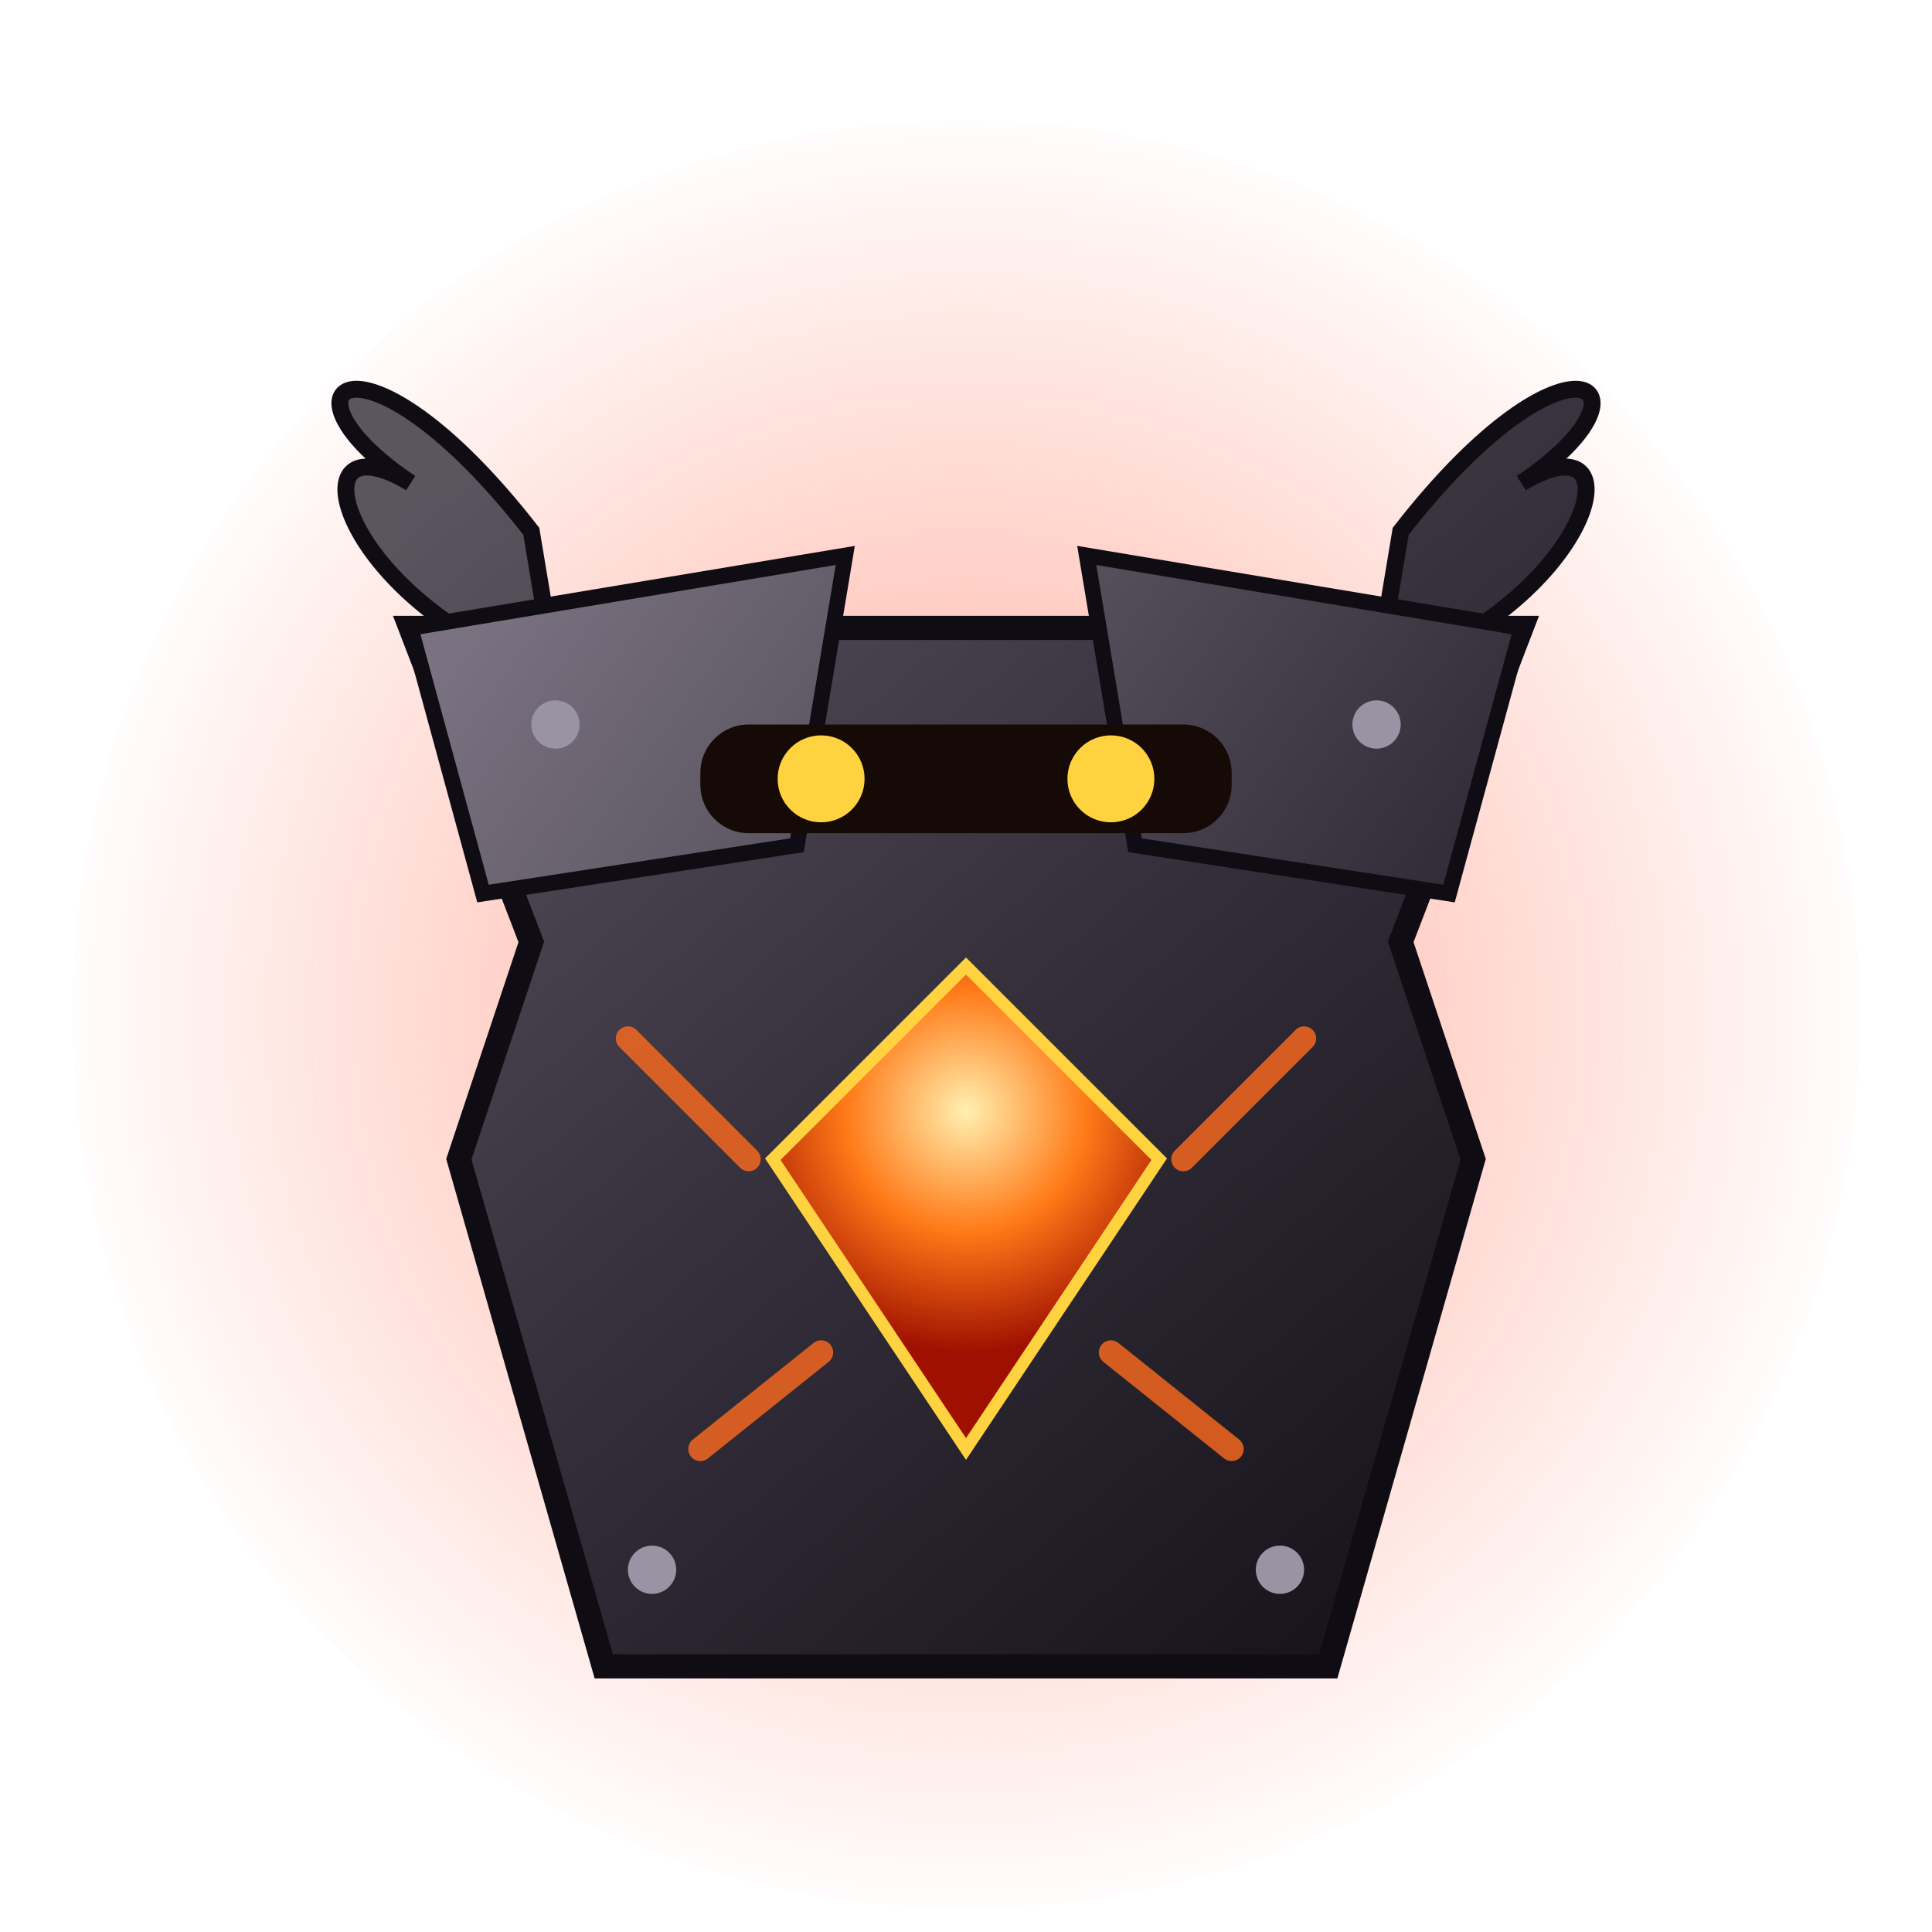
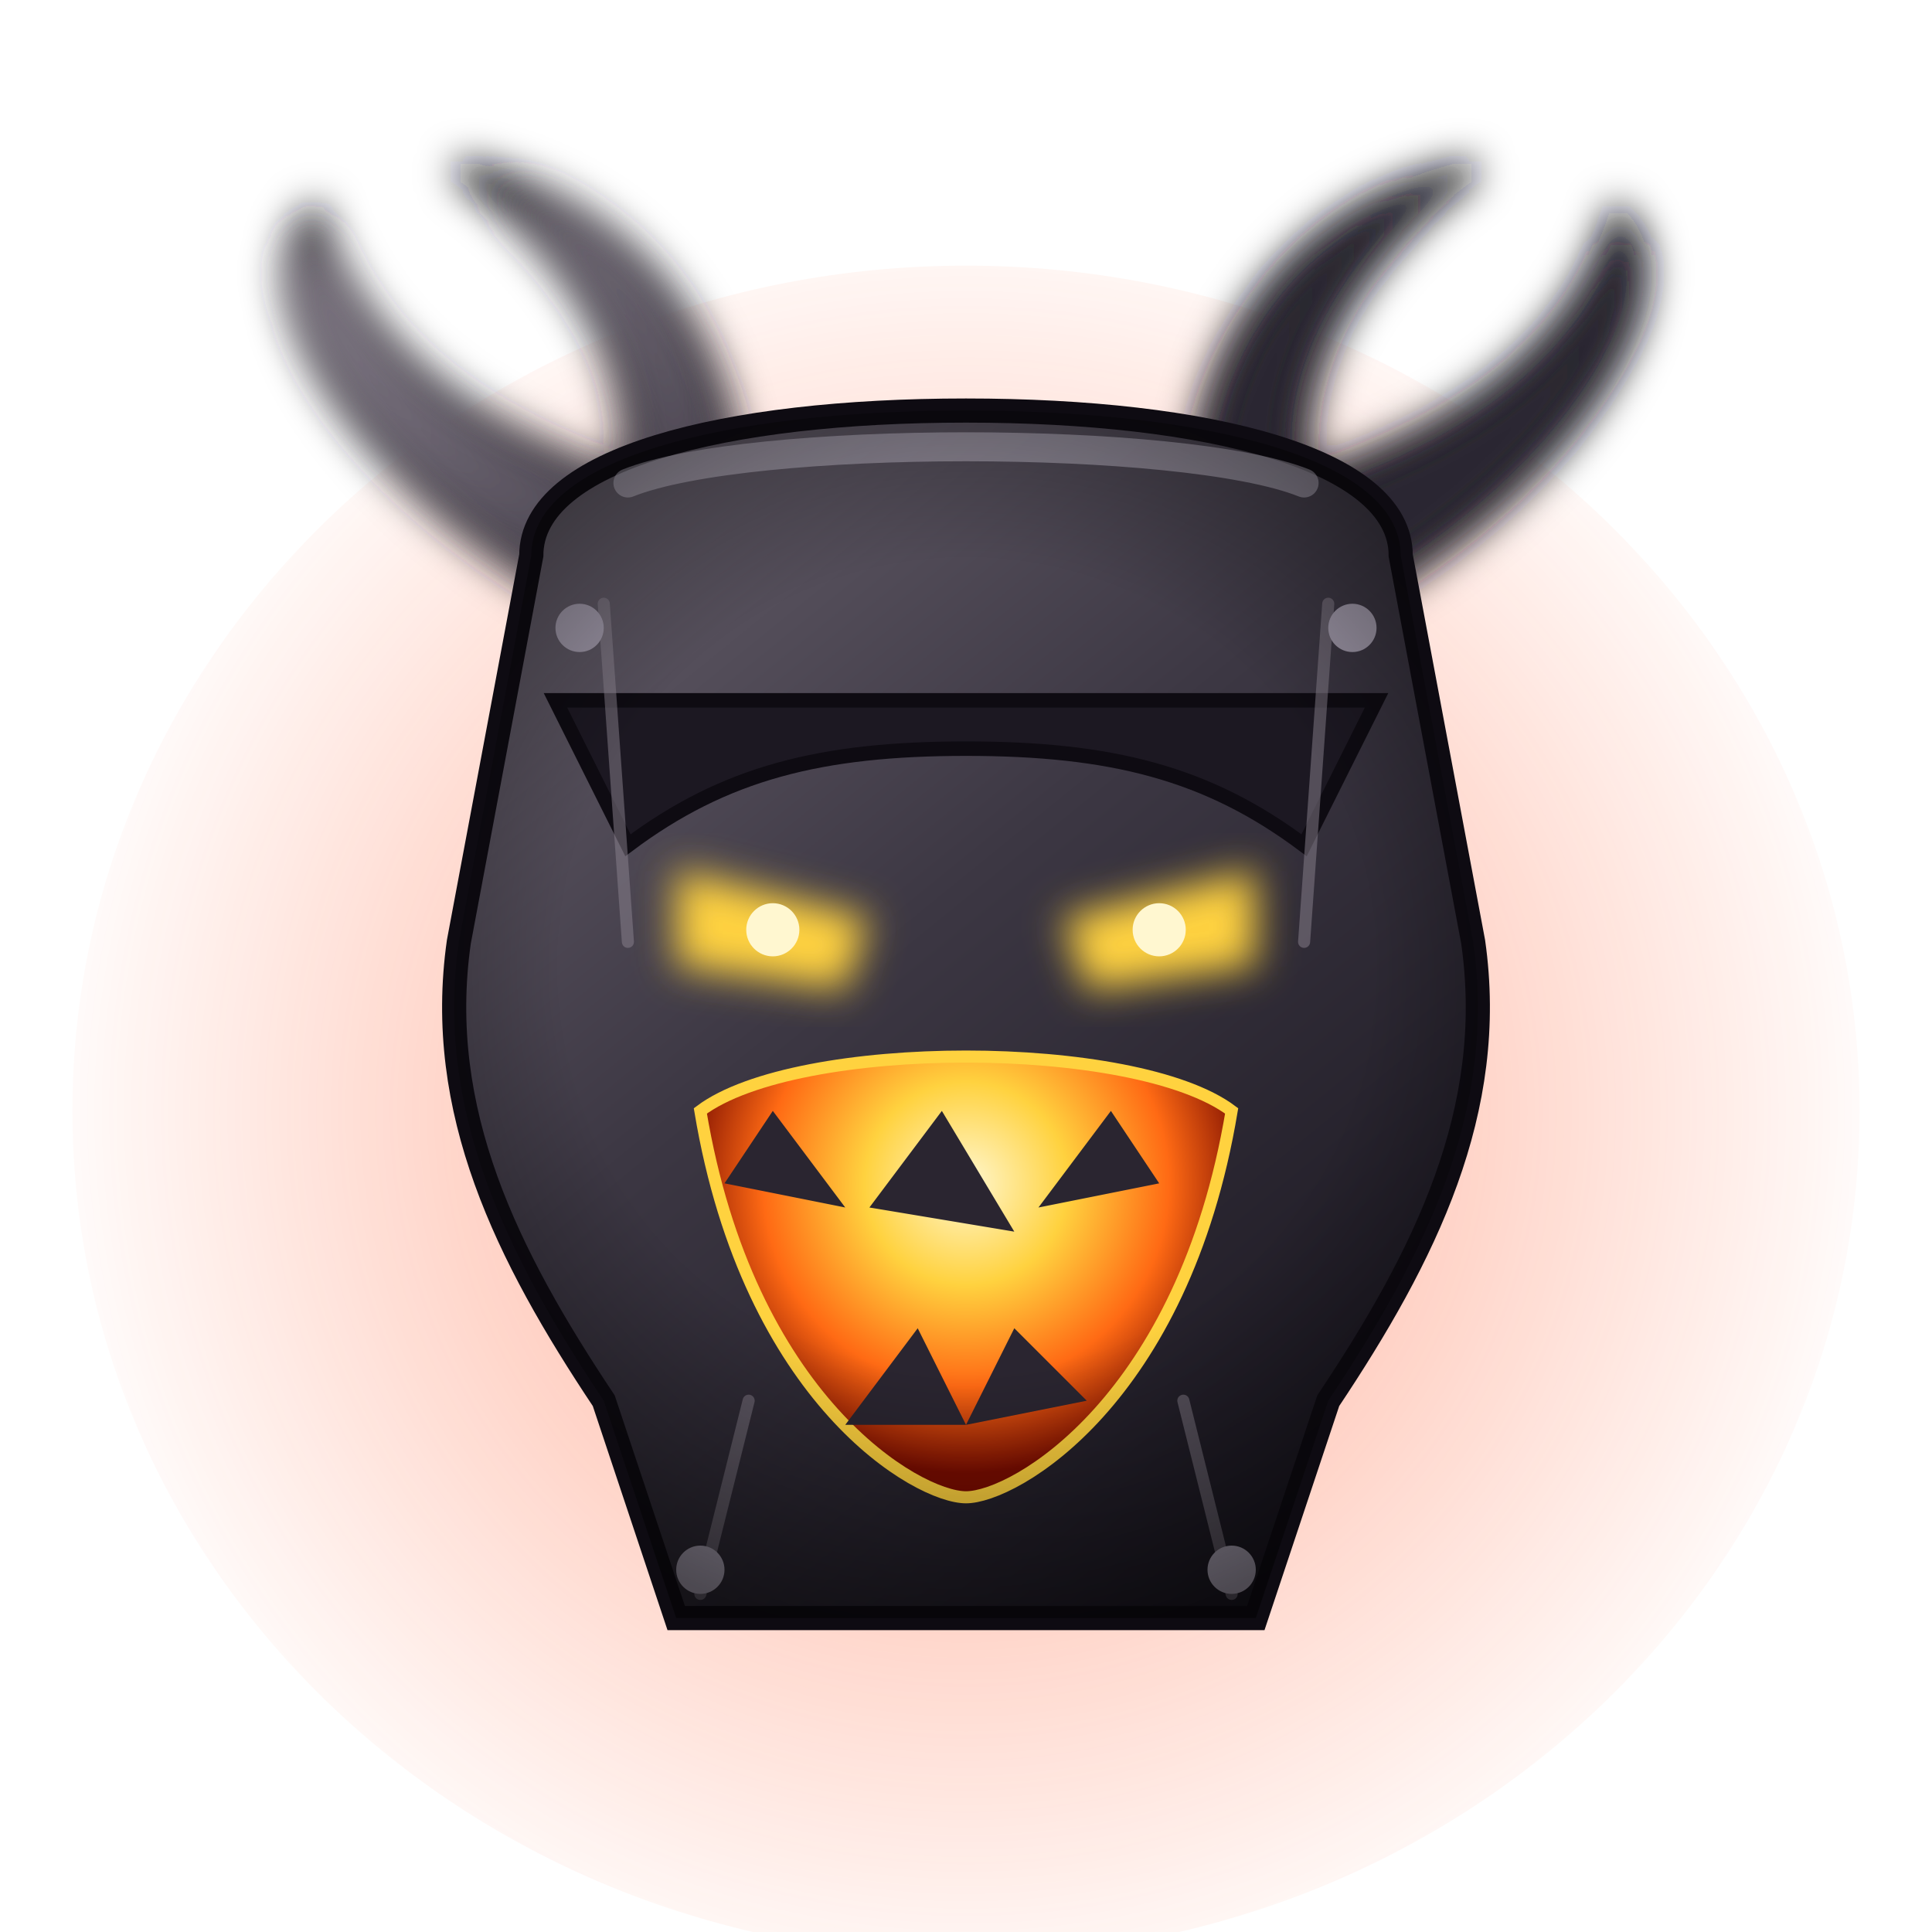
<svg xmlns="http://www.w3.org/2000/svg" width="160" height="160" viewBox="0 0 160 160">
  <defs>
-     <radialGradient id="fo-glow" cx="80" cy="84" r="76" gradientUnits="userSpaceOnUse">
-       <stop offset="0" stop-color="#ff3a14" stop-opacity="0.45" />
-       <stop offset="1" stop-color="#ff3a14" stop-opacity="0" />
+     <radialGradient id="fo-glow" cx="80" cy="92" r="78" gradientUnits="userSpaceOnUse">
+       <stop offset="0" stop-color="#ff4a18" stop-opacity="0.5" />
+       <stop offset="1" stop-color="#ff4a18" stop-opacity="0" />
    </radialGradient>
-     <linearGradient id="fo-iron" x1="40" y1="36" x2="120" y2="128" gradientUnits="userSpaceOnUse">
-       <stop offset="0" stop-color="#5b5560" />
-       <stop offset="0.5" stop-color="#36313d" />
-       <stop offset="1" stop-color="#17141c" />
+     <linearGradient id="fo-iron" x1="40" y1="34" x2="118" y2="130" gradientUnits="userSpaceOnUse">
+       <stop offset="0" stop-color="#6b6470" />
+       <stop offset="0.45" stop-color="#3c3743" />
+       <stop offset="1" stop-color="#15121b" />
    </linearGradient>
-     <linearGradient id="fo-plate" x1="40" y1="50" x2="110" y2="100" gradientUnits="userSpaceOnUse">
-       <stop offset="0" stop-color="#7a7280" />
+     <linearGradient id="fo-horn" x1="30" y1="20" x2="60" y2="60" gradientUnits="userSpaceOnUse">
+       <stop offset="0" stop-color="#8b8390" />
      <stop offset="1" stop-color="#2a2530" />
    </linearGradient>
-     <radialGradient id="fo-core" cx="80" cy="92" r="20" gradientUnits="userSpaceOnUse">
-       <stop offset="0" stop-color="#fff0b0" />
-       <stop offset="0.5" stop-color="#ff7a18" />
-       <stop offset="1" stop-color="#a01000" />
+     <radialGradient id="fo-core" cx="80" cy="98" r="24" gradientUnits="userSpaceOnUse">
+       <stop offset="0" stop-color="#fff7d0" />
+       <stop offset="0.35" stop-color="#ffd23f" />
+       <stop offset="0.7" stop-color="#ff6a14" />
+       <stop offset="1" stop-color="#7a0c00" />
    </radialGradient>
+     <radialGradient id="fo-shade" cx="80" cy="80" r="56" gradientUnits="userSpaceOnUse">
+       <stop offset="0.6" stop-color="#000000" stop-opacity="0" />
+       <stop offset="1" stop-color="#000000" stop-opacity="0.5" />
+     </radialGradient>
+     <filter id="fo-soft" x="-30%" y="-30%" width="160%" height="160%">
+       <feGaussianBlur stdDeviation="1.6" />
+     </filter>
  </defs>
-   <circle cx="80" cy="84" r="74" fill="url(#fo-glow)" />
-   <path d="M44 44 C30 26 22 32 34 40 C24 34 28 50 46 56 Z" fill="url(#fo-iron)" stroke="#0f0c14" stroke-width="1.4" />
-   <path d="M116 44 C130 26 138 32 126 40 C136 34 132 50 114 56 Z" fill="url(#fo-iron)" stroke="#0f0c14" stroke-width="1.4" />
-   <path d="M34 52 L126 52 L116 78 L122 96 L110 138 L50 138 L38 96 L44 78 Z" fill="url(#fo-iron)" stroke="#0f0c14" stroke-width="2" />
-   <path d="M34 52 L70 46 L66 70 L40 74 Z" fill="url(#fo-plate)" stroke="#0f0c14" stroke-width="1.3" />
-   <path d="M126 52 L90 46 L94 70 L120 74 Z" fill="url(#fo-plate)" stroke="#0f0c14" stroke-width="1.3" />
-   <rect x="58" y="60" width="44" height="9" rx="4" fill="#160a06" />
-   <circle cx="68" cy="64.5" r="3.6" fill="#ffd23f" />
-   <circle cx="92" cy="64.5" r="3.6" fill="#ffd23f" />
-   <polygon points="80,80 96,96 80,120 64,96" fill="url(#fo-core)" stroke="#ffd23f" stroke-width="1" />
-   <g stroke="#ff6a1e" stroke-width="2" opacity="0.8" stroke-linecap="round">
-     <path d="M52 86 L62 96 M108 86 L98 96 M58 120 L68 112 M102 120 L92 112" />
+   <ellipse cx="80" cy="92" rx="74" ry="70" fill="url(#fo-glow)" />
+   <path d="M48 50 C30 40 20 24 26 18 C30 30 40 36 52 40 C54 28 44 18 38 14 C56 18 64 34 60 52 Z" fill="url(#fo-horn)" stroke="#0e0b12" stroke-width="1.6" filter="url(#fo-soft)" />
+   <path d="M112 50 C130 40 140 24 134 18 C130 30 120 36 108 40 C106 28 116 18 122 14 C104 18 96 34 100 52 Z" fill="url(#fo-horn)" stroke="#0e0b12" stroke-width="1.6" filter="url(#fo-soft)" />
+   <path d="M44 46 C44 38 60 34 80 34 C100 34 116 38 116 46            L122 78 C124 92 118 104 110 116 L104 134 L56 134 L50 116            C42 104 36 92 38 78 Z" fill="url(#fo-iron)" stroke="#0e0b12" stroke-width="2" />
+   <path d="M46 58 L114 58 L108 70 C100 64 92 62 80 62 C68 62 60 64 52 70 Z" fill="#1c1822" stroke="#0e0b12" stroke-width="1.2" />
+   <g filter="url(#fo-soft)">
+     <path d="M56 72 L72 76 L70 82 L56 80 Z" fill="#ffd23f" />
+     <path d="M104 72 L88 76 L90 82 L104 80 Z" fill="#ffd23f" />
+   </g>
+   <circle cx="64" cy="77" r="2.2" fill="#fff7d0" />
+   <circle cx="96" cy="77" r="2.2" fill="#fff7d0" />
+   <path d="M58 92 C66 86 94 86 102 92 C98 116 84 124 80 124 C76 124 62 116 58 92 Z" fill="url(#fo-core)" stroke="#ffd23f" stroke-width="1" />
+   <g fill="#2a2530">
+     <polygon points="64,92 70,100 60,98" />
+     <polygon points="78,92 84,102 72,100" />
+     <polygon points="92,92 96,98 86,100" />
+     <polygon points="70,118 76,110 80,118" />
+     <polygon points="90,116 84,110 80,118" />
+   </g>
+   <g stroke="#8b8390" stroke-width="1" opacity="0.5" stroke-linecap="round" fill="none">
+     <path d="M50 50 L52 78 M110 50 L108 78 M58 132 L62 116 M102 132 L98 116" />
  </g>
  <g fill="#9a93a3">
-     <circle cx="46" cy="60" r="2" />
-     <circle cx="114" cy="60" r="2" />
-     <circle cx="54" cy="130" r="2" />
-     <circle cx="106" cy="130" r="2" />
+     <circle cx="48" cy="52" r="2" />
+     <circle cx="112" cy="52" r="2" />
+     <circle cx="58" cy="130" r="2" />
+     <circle cx="102" cy="130" r="2" />
  </g>
+   <path d="M52 40 C62 36 98 36 108 40" fill="none" stroke="#d7d0e0" stroke-width="2.4" opacity="0.45" stroke-linecap="round" />
+   <path d="M44 46 C44 38 60 34 80 34 C100 34 116 38 116 46 L122 78 C124 92 118 104 110 116 L104 134 L56 134 L50 116 C42 104 36 92 38 78 Z" fill="url(#fo-shade)" />
</svg>
